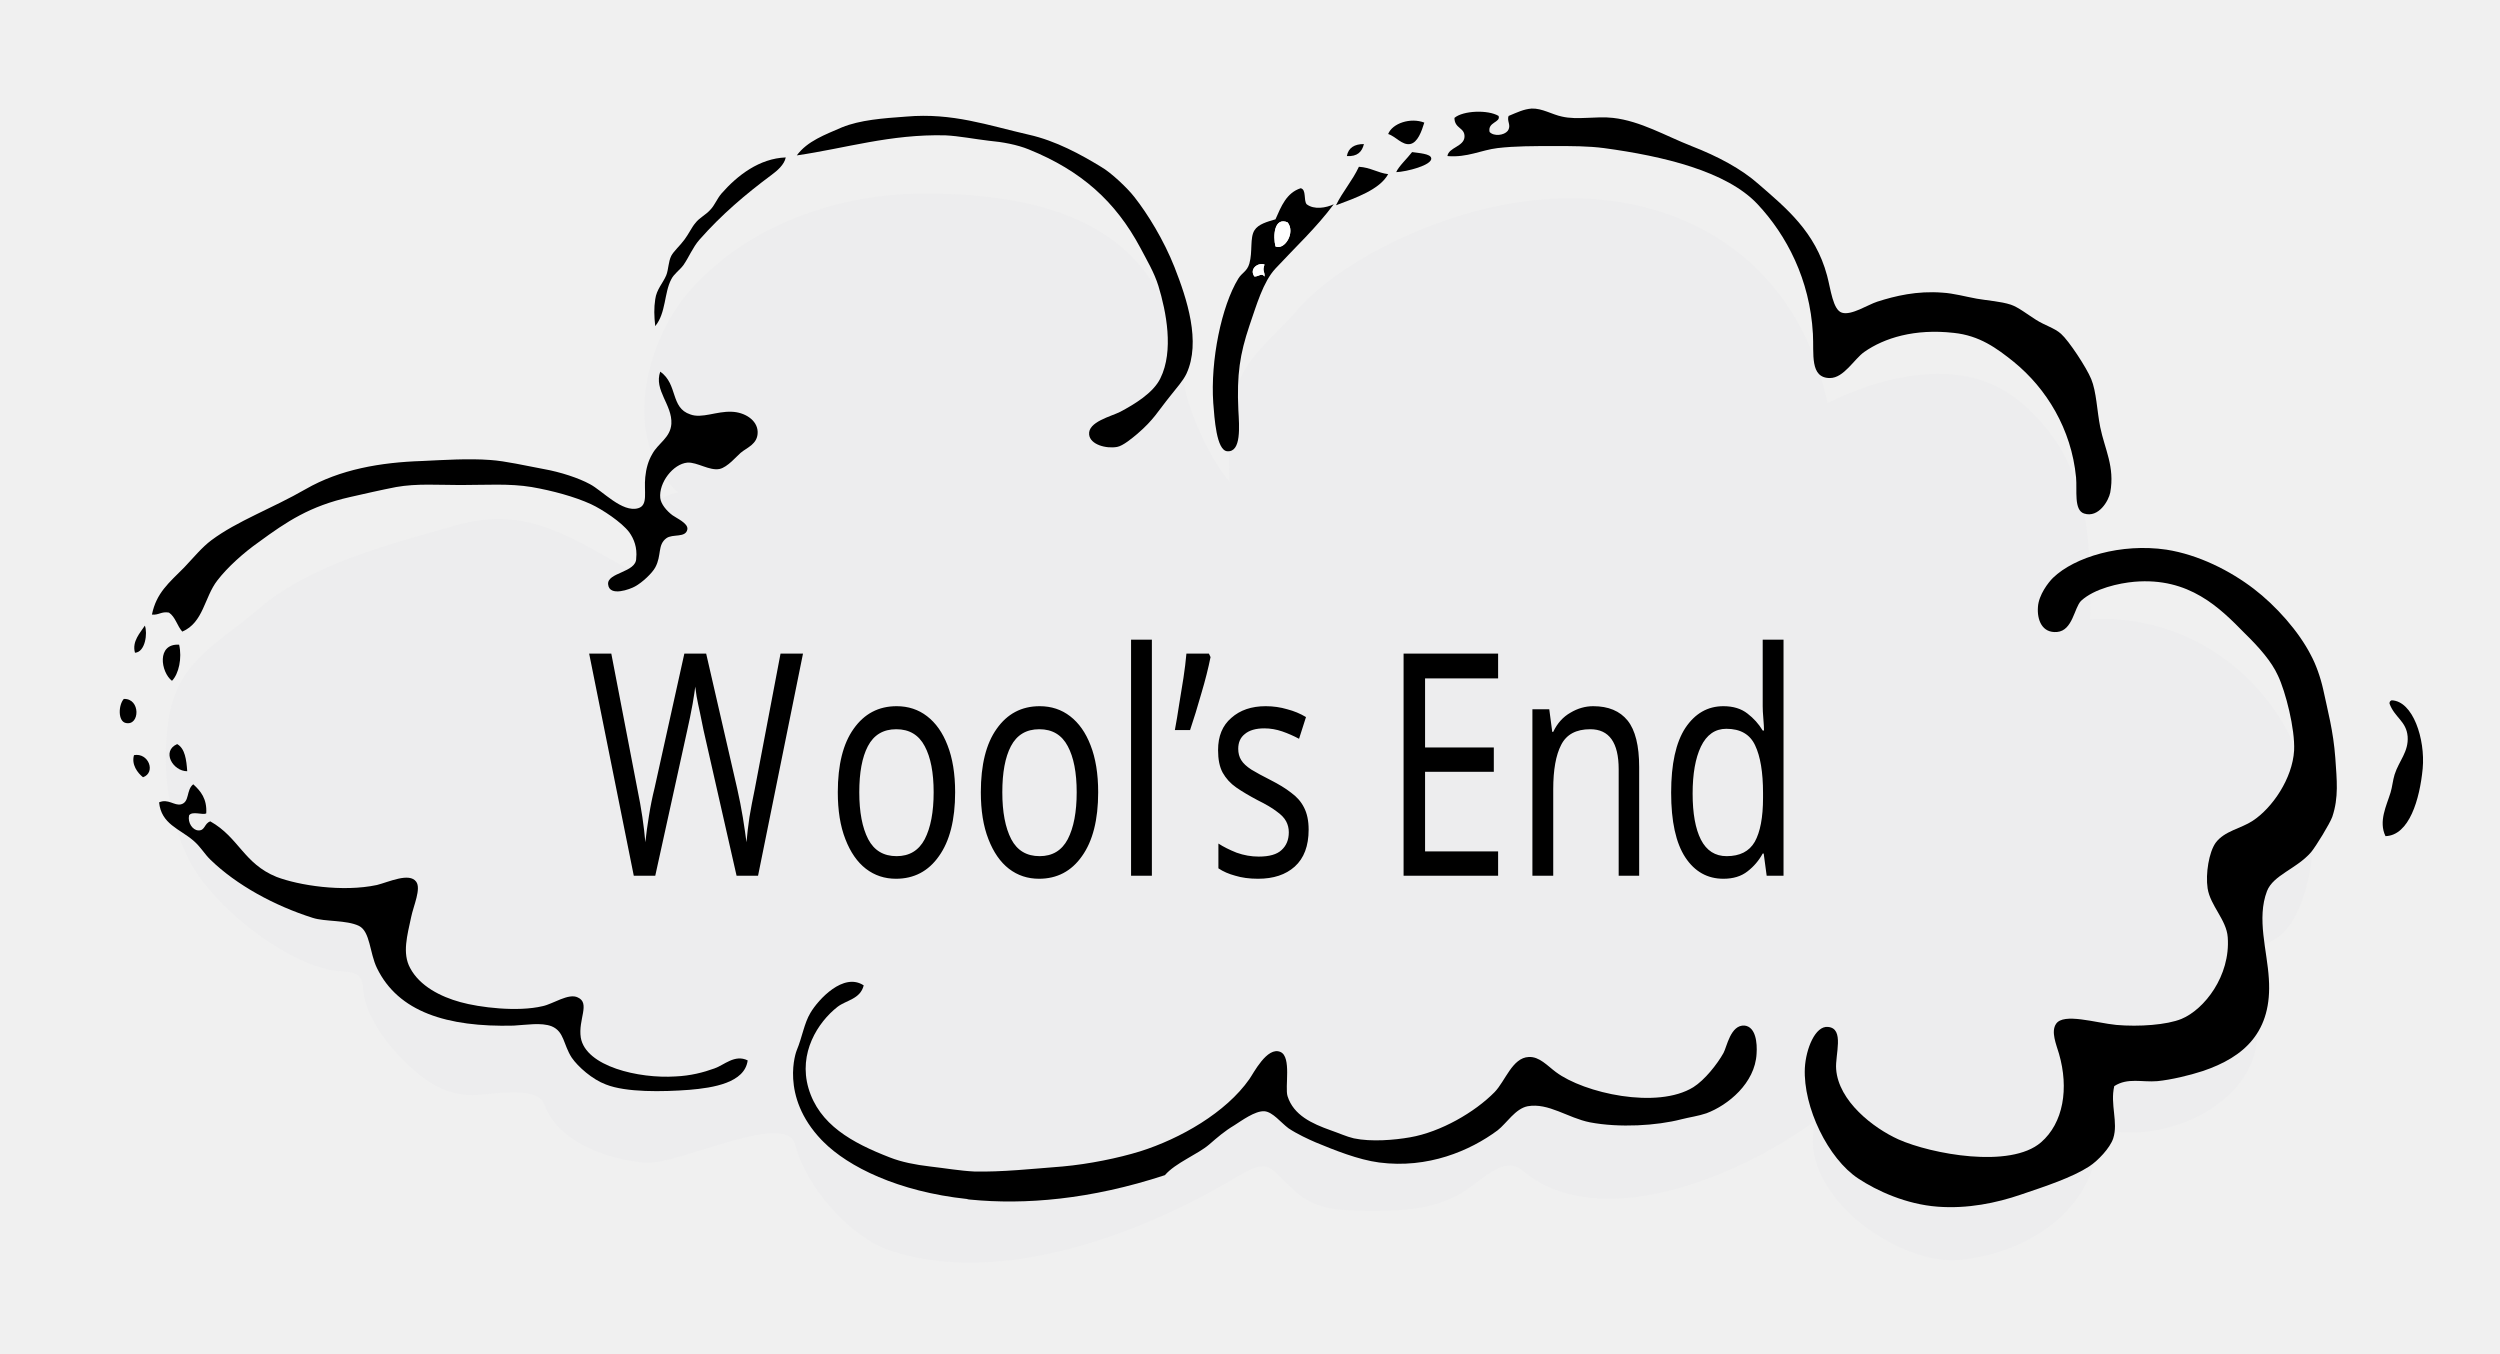
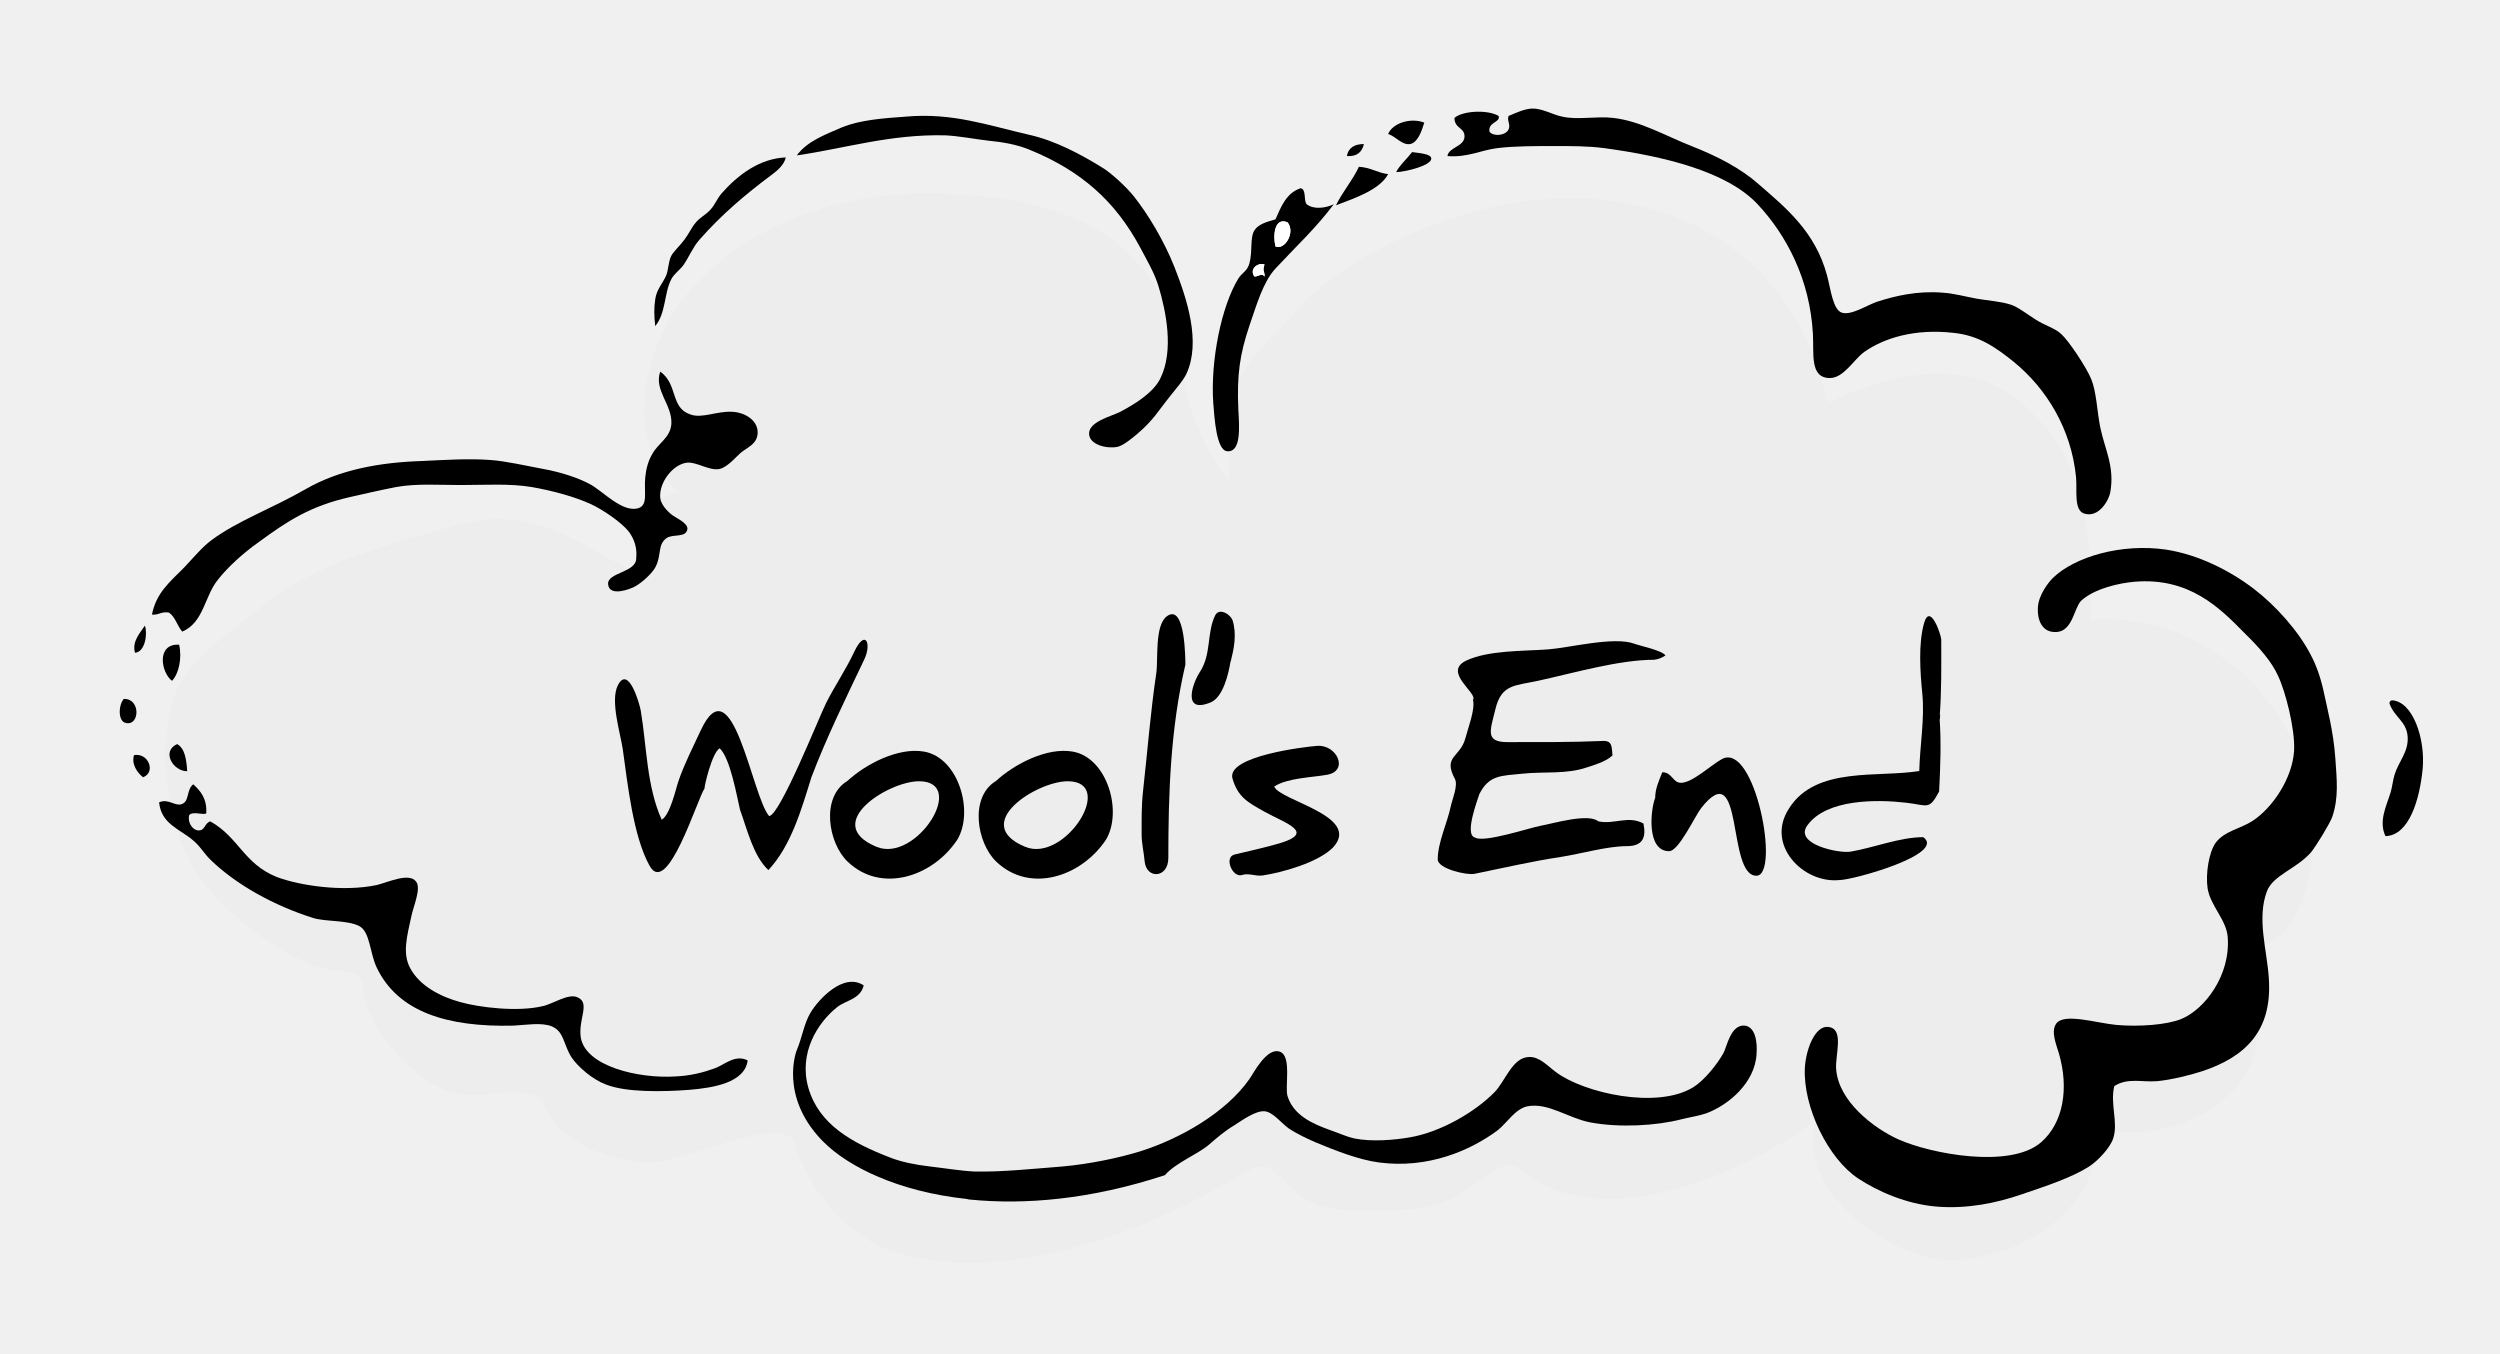
<svg xmlns="http://www.w3.org/2000/svg" version="1.1" id="Layer_1" x="0px" y="0px" width="89.865px" height="48.648px" viewBox="0 0 89.865 48.648" enable-background="new 0 0 89.865 48.648" xml:space="preserve">
  <path fill="#EDEDEE" d="M44.204,18.266c0-1.395-0.127-2.815,0.215-4.188c0.312-1.214,1.361-1.948,2.138-2.85  c1.539-1.816,4.611-3.212,6.903-3.742c5.689-1.336,10.99,1.083,12.229,7.001c2.02-0.985,4.885-1.731,6.893-0.071  c2.509,2.057,2.593,4.859,2.551,7.844c5.154-0.289,8.993,4.606,7.803,9.491c-0.2,0.794-0.573,1.829-1.422,2.141  c-0.979,0.361-0.228,2.779-0.425,3.79c-0.463,2.262-3.557,3.477-5.66,2.875c0.066,2.791-2.401,4.463-4.945,4.729  c-2.274,0.24-6.004-2.43-5.215-5.018c-2.43,1.842-7.682,4.2-10.527,1.817c-0.708-0.603-1.498,0.397-2.237,0.818  c-1.053,0.602-2.196,0.624-3.375,0.624c-0.943-0.022-1.785-0.022-2.536-0.672c-1.041-0.914-0.892-1.3-2.251-0.482  c-3.351,1.997-8.415,3.898-12.354,2.576c-1.462-0.494-3.032-2.312-3.406-3.803c-0.305-1.25-4.215,0.746-5.383,0.65  c-1.372-0.122-3.146-0.734-3.645-2.118c-0.252-0.673-2.021-0.313-2.538-0.313c-0.969,0.013-1.679-0.456-2.359-1.094  c-0.534-0.518-1.028-1.106-1.346-1.793c-0.144-0.289-0.228-0.602-0.258-0.938c-0.044-0.769-0.561-0.528-1.283-0.696  c-1.755-0.41-4.144-2.312-4.973-3.924c-0.759-1.49-0.982-3.318-0.754-4.955c0.302-2.202,1.732-2.768,3.266-4.091  c1.891-1.611,4.693-2.309,7.051-2.983c2.689-0.77,4.265,0.529,6.496,1.708c0.18-1.179,0.026-2.599,1.517-2.898  c-2.087-1.89-1.179-5.462,0.456-7.292c2.095-2.346,5.324-3.452,8.41-3.452c3.049,0.012,6.459,0.517,8.191,3.2  c0.76,1.179,0.916,2.598,1.192,3.934c0.18,0.879,1.017,2.683,1.662,3.308" />
  <g>
    <path fill-rule="evenodd" clip-rule="evenodd" d="M52.029,5.61c0.042-0.312,0.59-0.336,0.614-0.686   c0.019-0.348-0.357-0.288-0.362-0.686c0.307-0.264,1.204-0.3,1.587-0.071c0.085,0.24-0.401,0.215-0.323,0.577   c0.158,0.169,0.521,0.12,0.648-0.036c0.151-0.204-0.042-0.349,0.037-0.541c0.318-0.132,0.535-0.241,0.829-0.265   c0.379-0.012,0.736,0.216,1.085,0.288c0.56,0.132,1.232-0.023,1.839,0.048c0.98,0.109,1.895,0.65,2.816,1.011   c0.956,0.373,1.793,0.818,2.418,1.372c0.98,0.853,2.037,1.708,2.459,3.285c0.132,0.492,0.211,1.238,0.535,1.334   c0.338,0.108,0.934-0.289,1.269-0.396c0.639-0.205,1.427-0.397,2.347-0.324c0.397,0.023,0.824,0.143,1.229,0.216   c0.408,0.072,0.858,0.096,1.227,0.216c0.277,0.096,0.575,0.336,0.901,0.542c0.319,0.204,0.679,0.301,0.902,0.506   c0.283,0.252,0.909,1.202,1.084,1.624c0.19,0.456,0.209,1.154,0.325,1.732c0.162,0.793,0.529,1.42,0.36,2.347   c-0.055,0.288-0.416,0.925-0.938,0.757c-0.379-0.121-0.247-0.841-0.291-1.299c-0.167-1.744-1.07-3.2-2.236-4.151   c-0.614-0.493-1.233-0.95-2.166-1.045c-1.396-0.157-2.49,0.18-3.211,0.686c-0.362,0.252-0.734,0.938-1.234,0.938   c-0.733,0-0.571-0.878-0.612-1.588c-0.108-1.961-0.95-3.549-1.986-4.657c-1.112-1.191-3.398-1.732-5.521-2.02   C57.104,5.25,56.492,5.25,55.89,5.25c-0.757,0-1.443,0-2.056,0.073C53.237,5.394,52.746,5.671,52.029,5.61z" />
    <path fill-rule="evenodd" clip-rule="evenodd" d="M51.198,4.407c-0.096,0.313-0.239,0.723-0.512,0.771   c-0.287,0.048-0.517-0.276-0.787-0.361C50.05,4.432,50.701,4.215,51.198,4.407z" />
    <path fill-rule="evenodd" clip-rule="evenodd" d="M28.642,5.586c0.379-0.518,1.024-0.746,1.624-1.009   c0.651-0.265,1.468-0.326,2.31-0.386c1.659-0.145,2.929,0.313,4.402,0.65c0.975,0.217,1.891,0.722,2.599,1.155   c0.362,0.205,0.956,0.771,1.197,1.083c0.475,0.601,1.06,1.551,1.445,2.526c0.449,1.143,0.956,2.683,0.431,3.825   c-0.118,0.253-0.36,0.518-0.576,0.794c-0.458,0.565-0.59,0.854-1.191,1.371c-0.186,0.156-0.517,0.433-0.727,0.47   c-0.397,0.072-0.971-0.084-1.006-0.445c-0.048-0.457,0.789-0.649,1.12-0.818c0.498-0.265,1.185-0.673,1.441-1.203   c0.489-0.986,0.212-2.394-0.071-3.321c-0.149-0.481-0.408-0.913-0.649-1.371c-0.89-1.661-2.111-2.767-4.013-3.537   c-0.416-0.169-0.927-0.265-1.442-0.312c-0.511-0.06-1.059-0.169-1.552-0.193C32.005,4.816,30.387,5.333,28.642,5.586z" />
    <path fill-rule="evenodd" clip-rule="evenodd" d="M49.027,5.178c-0.065,0.277-0.235,0.456-0.613,0.432   C48.468,5.31,48.689,5.178,49.027,5.178z" />
    <path fill-rule="evenodd" clip-rule="evenodd" d="M50.188,6.188c0.084-0.204,0.397-0.493,0.571-0.721   c0.247,0.036,0.662,0.06,0.687,0.215C51.499,5.936,50.55,6.176,50.188,6.188z" />
    <path fill-rule="evenodd" clip-rule="evenodd" d="M49.899,6.26c-0.302,0.554-1.166,0.853-1.876,1.119   c0.239-0.494,0.589-0.879,0.824-1.384C49.266,6.019,49.515,6.212,49.899,6.26z" />
    <path fill-rule="evenodd" clip-rule="evenodd" d="M28.245,5.659c-0.053,0.265-0.312,0.481-0.506,0.625   c-0.938,0.697-1.804,1.432-2.597,2.333c-0.243,0.277-0.375,0.625-0.577,0.914c-0.133,0.18-0.338,0.312-0.434,0.506   c-0.259,0.482-0.188,1.215-0.578,1.685c-0.041-0.361-0.048-0.65,0-0.963c0.048-0.361,0.276-0.577,0.397-0.866   c0.084-0.216,0.071-0.481,0.18-0.698c0.09-0.169,0.312-0.361,0.471-0.578c0.147-0.192,0.269-0.457,0.396-0.601   c0.145-0.192,0.373-0.288,0.542-0.482c0.15-0.155,0.231-0.384,0.395-0.577C26.514,6.296,27.301,5.695,28.245,5.659z" />
    <path fill-rule="evenodd" clip-rule="evenodd" d="M46.754,6.766c0.215,0.048,0.096,0.432,0.215,0.576   c0.265,0.205,0.697,0.132,0.975,0c-0.638,0.855-1.358,1.517-2.095,2.31c-0.448,0.481-0.684,1.324-0.938,2.057   c-0.342,1.022-0.456,1.746-0.397,3.033c0.033,0.588,0.11,1.516-0.396,1.479c-0.396-0.024-0.463-1.203-0.506-1.733   c-0.106-1.527,0.295-3.487,0.901-4.474c0.133-0.217,0.314-0.253,0.397-0.542c0.121-0.421,0.013-0.926,0.182-1.192   c0.139-0.227,0.47-0.312,0.756-0.396C46.055,7.415,46.243,6.933,46.754,6.766z M46.284,7.993c-0.482-0.204-0.53,0.493-0.435,0.866   C46.182,9.003,46.574,8.353,46.284,7.993z M45.093,9.941c0.156,0,0.26-0.145,0.361,0c0.016-0.192-0.091-0.18,0-0.433   C45.213,9.424,44.893,9.677,45.093,9.941z" />
    <path fill-rule="evenodd" clip-rule="evenodd" fill="#FFFFFF" d="M45.849,8.859c-0.096-0.374-0.048-1.07,0.435-0.866   C46.574,8.353,46.182,9.003,45.849,8.859z" />
    <path fill-rule="evenodd" clip-rule="evenodd" fill="#FFFFFF" d="M45.455,9.508c-0.091,0.253,0.016,0.241,0,0.433   c-0.102-0.145-0.205,0-0.361,0C44.893,9.677,45.213,9.424,45.455,9.508z" />
    <path fill-rule="evenodd" clip-rule="evenodd" d="M23.733,13.358c0.644,0.457,0.355,1.299,1.082,1.539   c0.41,0.156,0.945-0.12,1.482-0.096c0.456,0.012,0.925,0.289,0.938,0.722c0.011,0.445-0.392,0.565-0.614,0.757   c-0.132,0.109-0.469,0.518-0.757,0.578c-0.361,0.073-0.806-0.252-1.155-0.229c-0.517,0.048-1.033,0.723-0.975,1.275   c0.024,0.217,0.228,0.458,0.434,0.614c0.144,0.107,0.57,0.288,0.541,0.505c-0.055,0.325-0.529,0.156-0.757,0.325   c-0.324,0.241-0.162,0.613-0.397,1.047c-0.108,0.204-0.463,0.541-0.728,0.685c-0.169,0.096-0.92,0.385-0.967-0.072   c-0.05-0.434,1.015-0.421,1.009-0.938c0.042-0.386-0.079-0.698-0.252-0.94c-0.272-0.359-0.963-0.817-1.377-1.009   c-0.579-0.265-1.372-0.482-2.129-0.614c-0.8-0.133-1.65-0.072-2.562-0.072c-0.783,0-1.565-0.061-2.31,0.072   c-0.559,0.109-1.137,0.242-1.661,0.361c-1.438,0.324-2.268,0.878-3.285,1.624c-0.546,0.385-1.12,0.903-1.48,1.372   c-0.469,0.602-0.498,1.515-1.261,1.84C6.368,22.5,6.307,22.176,6.073,22.02c-0.277-0.048-0.362,0.097-0.612,0.072   c0.162-0.782,0.6-1.13,1.161-1.695c0.329-0.35,0.649-0.734,0.973-0.975c0.934-0.699,2.185-1.143,3.395-1.841   c1.232-0.709,2.692-0.962,4.186-1.01c0.769-0.036,1.666-0.096,2.453-0.036c0.542,0.036,1.263,0.205,1.913,0.325   c0.609,0.108,1.263,0.325,1.661,0.542c0.458,0.24,1.161,1.035,1.738,0.866c0.368-0.108,0.199-0.601,0.254-1.118   c0.029-0.301,0.108-0.59,0.252-0.83c0.215-0.397,0.649-0.579,0.686-1.083C24.173,14.549,23.498,14.031,23.733,13.358z" />
    <path fill-rule="evenodd" clip-rule="evenodd" d="M75.999,39.042c-0.154,0.662,0.15,1.3-0.037,1.877   c-0.114,0.348-0.552,0.806-0.866,1.011c-0.612,0.396-1.558,0.709-2.453,1.011c-0.877,0.301-1.918,0.517-2.996,0.434   c-1.125-0.085-2.177-0.566-2.85-1.012c-1.078-0.709-1.986-2.562-1.92-3.969c0.036-0.686,0.373-1.528,0.831-1.48   c0.606,0.049,0.252,1.01,0.294,1.516c0.085,1.154,1.335,2.117,2.238,2.526c1.186,0.528,4.023,1.06,5.125,0.108   c0.806-0.697,1.01-1.938,0.647-3.188c-0.1-0.337-0.294-0.794-0.106-1.07c0.265-0.409,1.425-0.037,2.166,0.036   c0.816,0.072,1.821,0,2.345-0.217c0.812-0.336,1.764-1.54,1.661-2.936c-0.044-0.625-0.626-1.131-0.723-1.756   c-0.079-0.529,0.049-1.3,0.288-1.637c0.32-0.432,0.903-0.506,1.335-0.793c0.699-0.457,1.428-1.517,1.486-2.527   c0.037-0.77-0.306-2.117-0.583-2.695c-0.223-0.493-0.66-0.998-1.191-1.516c-0.896-0.914-1.995-2.021-3.969-1.853   c-0.548,0.049-1.433,0.241-1.914,0.685c-0.247,0.242-0.3,1.072-0.864,1.12c-0.537,0.047-0.724-0.434-0.687-0.903   c0.029-0.432,0.373-0.878,0.543-1.045c0.773-0.746,2.445-1.251,4.075-1.011c1.154,0.181,2.291,0.757,3.141,1.408   c0.787,0.601,1.618,1.527,2.058,2.395c0.168,0.312,0.337,0.769,0.438,1.227c0.163,0.77,0.362,1.48,0.434,2.455   c0.054,0.793,0.127,1.419-0.108,2.117c-0.085,0.24-0.585,1.059-0.764,1.274c-0.523,0.601-1.358,0.818-1.583,1.396   c-0.379,0.986,0.008,2.141,0.066,3.152c0.127,1.9-0.872,2.814-2.382,3.32c-0.475,0.156-1.135,0.312-1.624,0.361   C77.002,38.91,76.48,38.729,75.999,39.042z" />
    <path fill-rule="evenodd" clip-rule="evenodd" d="M5.207,22.489c0.103,0.265,0.019,0.951-0.355,0.975   C4.736,23.054,5.045,22.742,5.207,22.489z" />
    <path fill-rule="evenodd" clip-rule="evenodd" d="M6.439,23.174c0.11,0.481-0.011,1.047-0.257,1.299   C5.777,24.161,5.623,23.126,6.439,23.174z" />
    <path fill-rule="evenodd" clip-rule="evenodd" d="M85.749,30.056c-0.257-0.53,0.037-1.095,0.181-1.563   c0.066-0.218,0.079-0.433,0.146-0.65c0.156-0.493,0.509-0.818,0.469-1.37c-0.048-0.554-0.464-0.675-0.651-1.18   c-0.005-0.071,0.026-0.096,0.074-0.12c0.769,0.024,1.215,1.396,1.118,2.453C86.981,28.731,86.602,30.031,85.749,30.056z" />
    <path fill-rule="evenodd" clip-rule="evenodd" d="M4.45,25.124c0.606-0.025,0.583,0.975,0.073,0.865   C4.232,25.929,4.256,25.34,4.45,25.124z" />
    <path fill-rule="evenodd" clip-rule="evenodd" d="M6.368,26.747c0.283,0.157,0.333,0.566,0.362,0.976   C6.211,27.723,5.796,26.999,6.368,26.747z" />
    <path fill-rule="evenodd" clip-rule="evenodd" d="M4.817,27.144c0.528-0.096,0.794,0.627,0.324,0.795   C4.942,27.782,4.718,27.48,4.817,27.144z" />
    <path fill-rule="evenodd" clip-rule="evenodd" d="M7.414,29.237c-0.125,0.073-0.504-0.096-0.618,0.073   c-0.055,0.264,0.125,0.528,0.33,0.54c0.253,0.014,0.211-0.252,0.434-0.325c1.028,0.579,1.197,1.517,2.382,1.997   c0.794,0.302,2.371,0.554,3.608,0.29c0.429-0.109,1.163-0.457,1.409-0.12c0.188,0.252-0.096,0.865-0.18,1.275   c-0.14,0.66-0.325,1.299-0.037,1.828c0.342,0.649,1.096,1.033,1.806,1.227c0.685,0.192,2.056,0.361,2.958,0.145   c0.362-0.072,0.938-0.481,1.265-0.312c0.456,0.204,0.005,0.793,0.106,1.443c0.177,1.035,2.082,1.48,3.398,1.396   c0.548-0.023,1.012-0.145,1.409-0.289c0.348-0.12,0.729-0.517,1.192-0.288c-0.103,0.806-1.239,0.986-2.095,1.058   c-0.962,0.073-2.275,0.097-3.001-0.192c-0.487-0.18-1.004-0.638-1.227-0.963c-0.307-0.469-0.265-0.938-0.723-1.129   c-0.377-0.145-0.907-0.049-1.37-0.024c-2.389,0.06-4.145-0.493-4.91-2.069c-0.265-0.542-0.239-1.312-0.647-1.516   c-0.453-0.217-1.221-0.145-1.663-0.289c-1.37-0.434-2.742-1.179-3.68-2.094c-0.222-0.216-0.344-0.457-0.612-0.686   c-0.495-0.422-1.151-0.59-1.229-1.371c0.318-0.146,0.554,0.131,0.787,0.071c0.32-0.083,0.18-0.517,0.441-0.721   C7.21,28.432,7.445,28.708,7.414,29.237z" />
    <path fill-rule="evenodd" clip-rule="evenodd" d="M62.711,36.865c-0.506-0.036-0.638,0.77-0.758,0.985   c-0.229,0.41-0.679,0.975-1.083,1.229c-1.298,0.806-3.934,0.215-4.943-0.543c-0.307-0.228-0.596-0.564-0.975-0.541   c-0.59,0.023-0.842,0.867-1.229,1.264c-0.71,0.722-1.935,1.432-3.038,1.623c-0.559,0.098-1.389,0.17-2.02,0.037   c-0.265-0.061-0.548-0.193-0.831-0.289c-0.673-0.24-1.335-0.541-1.552-1.227c-0.102-0.324,0.15-1.408-0.252-1.588   c-0.48-0.217-0.98,0.782-1.12,0.975c-0.842,1.202-2.479,2.141-3.932,2.598c-0.776,0.24-1.835,0.457-2.781,0.542   c-1.089,0.085-2.196,0.204-3.174,0.181c-0.507-0.024-1.07-0.121-1.596-0.181c-0.522-0.061-1.015-0.157-1.442-0.325   c-1.364-0.529-2.54-1.18-2.924-2.49c-0.368-1.264,0.336-2.369,1.046-2.924c0.312-0.24,0.818-0.275,0.94-0.77   c-0.723-0.481-1.631,0.506-1.915,0.987c-0.23,0.384-0.292,0.865-0.493,1.347c-0.013,0.024-0.625,1.637,0.896,3.225   c0.018,0.023,0.044,0.035,0.061,0.061c0.896,0.902,2.688,1.792,5.155,2.057c0.042,0.012,0.084,0.023,0.127,0.023   c1.955,0.193,4.323,0,6.996-0.879l0,0c0.379-0.443,1.179-0.746,1.595-1.105c0.294-0.254,0.54-0.471,0.9-0.687   c0.247-0.155,0.747-0.529,1.084-0.505c0.299,0.025,0.59,0.41,0.865,0.613c0.306,0.205,0.722,0.397,0.976,0.506   c0.667,0.277,1.533,0.625,2.28,0.723c1.754,0.229,3.27-0.422,4.259-1.156c0.324-0.252,0.637-0.781,1.081-0.866   c0.747-0.133,1.444,0.421,2.236,0.578c1.067,0.204,2.407,0.12,3.285-0.108c0.277-0.072,0.621-0.119,0.904-0.217   c0.774-0.289,1.749-1.082,1.803-2.142C63.169,37.49,63.115,36.913,62.711,36.865z" />
  </g>
-   <text transform="matrix(0.7604 0 0 1 21.0708 31.4785)">
-     <tspan x="0" y="0" font-family="'Daniel-Bold'" font-size="11.173">W</tspan>
-     <tspan x="11.284" y="0" font-family="'Daniel-Bold'" font-size="11.173">ool’s End</tspan>
-   </text>
+   <g>
+     <path d="M25.326,28.34c-0.259,0.373-1.335,3.92-1.973,2.786c-0.596-1.06-0.795-2.979-0.965-4.181   c-0.081-0.574-0.464-1.755-0.176-2.316c0.377-0.735,0.779,0.666,0.821,0.917c0.214,1.274,0.212,2.734,0.754,3.921   c0.312-0.196,0.497-1.092,0.61-1.417c0.203-0.586,0.52-1.214,0.791-1.795c1.144-2.456,1.839,2.367,2.458,3.078   c0.383,0,1.812-3.595,2.054-4.072c0.318-0.625,0.72-1.213,1.014-1.848c0.389-0.808,0.629-0.29,0.353,0.292   c-0.66,1.389-1.354,2.795-1.899,4.232c-0.362,1.158-0.723,2.453-1.547,3.339c-0.545-0.501-0.769-1.488-1.02-2.167   c-0.117-0.496-0.349-1.851-0.731-2.211C25.588,27.057,25.307,28.3,25.326,28.34C25.062,28.72,25.326,28.34,25.326,28.34z" />
+     <path d="M34.411,30.183c-0.873,1.324-2.732,1.953-3.945,0.787c-0.7-0.674-0.967-2.319-0.006-2.898   c0.662-0.61,1.833-1.218,2.757-1.055C34.46,27.235,35.018,29.177,34.411,30.183C34.241,30.44,34.572,29.915,34.411,30.183z    M33.034,28.083c-1.108,0-3.52,1.527-1.529,2.356C32.933,31.034,34.807,28.083,33.034,28.083   C32.66,28.083,33.552,28.083,33.034,28.083z" />
+     <path d="M39.755,30.183c-0.875,1.323-2.732,1.954-3.946,0.787c-0.7-0.674-0.967-2.319-0.006-2.898   c0.662-0.61,1.833-1.218,2.758-1.055C39.805,27.235,40.361,29.176,39.755,30.183C39.585,30.44,39.917,29.915,39.755,30.183z    M38.378,28.083c-1.108,0-3.52,1.527-1.529,2.356C38.277,31.034,40.151,28.083,38.378,28.083   C38.004,28.083,38.896,28.083,38.378,28.083z" />
+     <path d="M42.609,23.895c-0.538,2.306-0.612,4.645-0.612,6.947c0,0.731-0.795,0.773-0.853,0.111   c-0.028-0.324-0.107-0.637-0.107-0.954c0-0.527-0.008-1.042,0.051-1.565c0.158-1.409,0.267-2.834,0.476-4.237   c0.073-0.493-0.067-1.728,0.387-2.05C42.611,21.679,42.609,23.72,42.609,23.895C42.515,24.296,42.609,23.895,42.609,23.895z" />
+     <path d="M44.231,23.783c-0.066,0.422-0.263,1.277-0.708,1.463c-1.025,0.429-0.675-0.658-0.397-1.083   c0.43-0.651,0.242-1.411,0.557-2.047c0.14-0.281,0.554-0.036,0.625,0.189C44.457,22.777,44.366,23.321,44.231,23.783   C44.213,23.895,44.333,23.437,44.231,23.783z" />
+     <path d="M47.918,30.462c-0.538,0.543-1.807,0.896-2.523,1.006c-0.266,0.041-0.511-0.099-0.757-0.012   c-0.345,0.091-0.648-0.646-0.259-0.74c0.534-0.13,1.076-0.244,1.604-0.399c1.327-0.392,0.233-0.718-0.517-1.133   c-0.619-0.342-0.974-0.535-1.167-1.212c-0.19-0.796,2.604-1.128,3.047-1.161c0.711-0.053,1.152,0.898,0.357,1.039   c-0.551,0.098-1.428,0.113-1.9,0.423C45.996,28.781,48.958,29.333,47.918,30.462C47.808,30.573,48.021,30.351,47.918,30.462z" />
+     <path d="M59.458,23.716c-1.255,0-2.871,0.471-4.163,0.754c-0.841,0.184-1.324,0.12-1.54,1.019   c-0.186,0.769-0.389,1.187,0.434,1.187c1.124,0,2.286,0.008,3.431-0.042c0.351-0.015,0.311,0.24,0.343,0.521   c-0.236,0.22-0.613,0.331-0.909,0.426c-0.736,0.256-1.536,0.15-2.299,0.227c-0.819,0.083-1.224,0.049-1.577,0.733   c-0.066,0.215-0.548,1.467-0.161,1.563c0.313,0.207,1.985-0.354,2.367-0.422c0.453-0.081,1.705-0.46,2.069-0.158   c0.575,0.122,1.079-0.222,1.623,0.078c0.106,0.517-0.033,0.814-0.604,0.814c-0.707,0-1.641,0.276-2.37,0.388   c-1.039,0.157-2.068,0.396-3.098,0.606c-0.291,0.06-1.323-0.189-1.323-0.514c0-0.613,0.34-1.303,0.467-1.906   c0.054-0.256,0.272-0.763,0.15-0.99c-0.447-0.835,0.2-0.767,0.381-1.478c0.089-0.35,0.356-1.023,0.269-1.367   c0.182-0.238-1.099-0.994-0.246-1.408c0.801-0.378,2.059-0.338,2.946-0.404c0.754-0.056,2.366-0.472,3.094-0.206   c0.236,0.087,0.985,0.237,1.125,0.421C59.744,23.646,59.607,23.699,59.458,23.716C59.535,23.716,59.569,23.716,59.458,23.716z" />
+     <path d="M63.135,31.479c-1.073,0-0.436-4.397-1.982-2.436c-0.215,0.271-0.808,1.554-1.154,1.554c-0.815,0-0.676-1.464-0.501-1.922   c0-0.329,0.137-0.615,0.255-0.916c0.356,0,0.37,0.38,0.671,0.38c0.415,0,1.099-0.655,1.473-0.854   C63.087,26.65,64.002,31.479,63.135,31.479C63.11,31.479,63.322,31.479,63.135,31.479z" />
+     <path d="M69.72,25.805c0.062,0.877,0.029,1.771-0.017,2.647c-0.368,0.688-0.401,0.491-1.198,0.401   c-1.038-0.119-2.851-0.138-3.539,0.817c-0.491,0.68,1.148,1.013,1.551,0.944c0.839-0.141,1.768-0.521,2.617-0.521   c0.84,0.602-2.521,1.541-3.009,1.541c-1.309,0.137-2.671-1.269-1.819-2.569c0.956-1.537,3.223-1.102,4.684-1.352   c0.022-0.919,0.199-1.873,0.109-2.782c-0.076-0.768-0.146-1.789,0.061-2.522c0.216-0.777,0.62,0.422,0.62,0.581   C69.78,23.925,69.795,24.871,69.72,25.805C69.738,26.05,69.754,25.38,69.72,25.805z" />
+   </g>
</svg>
